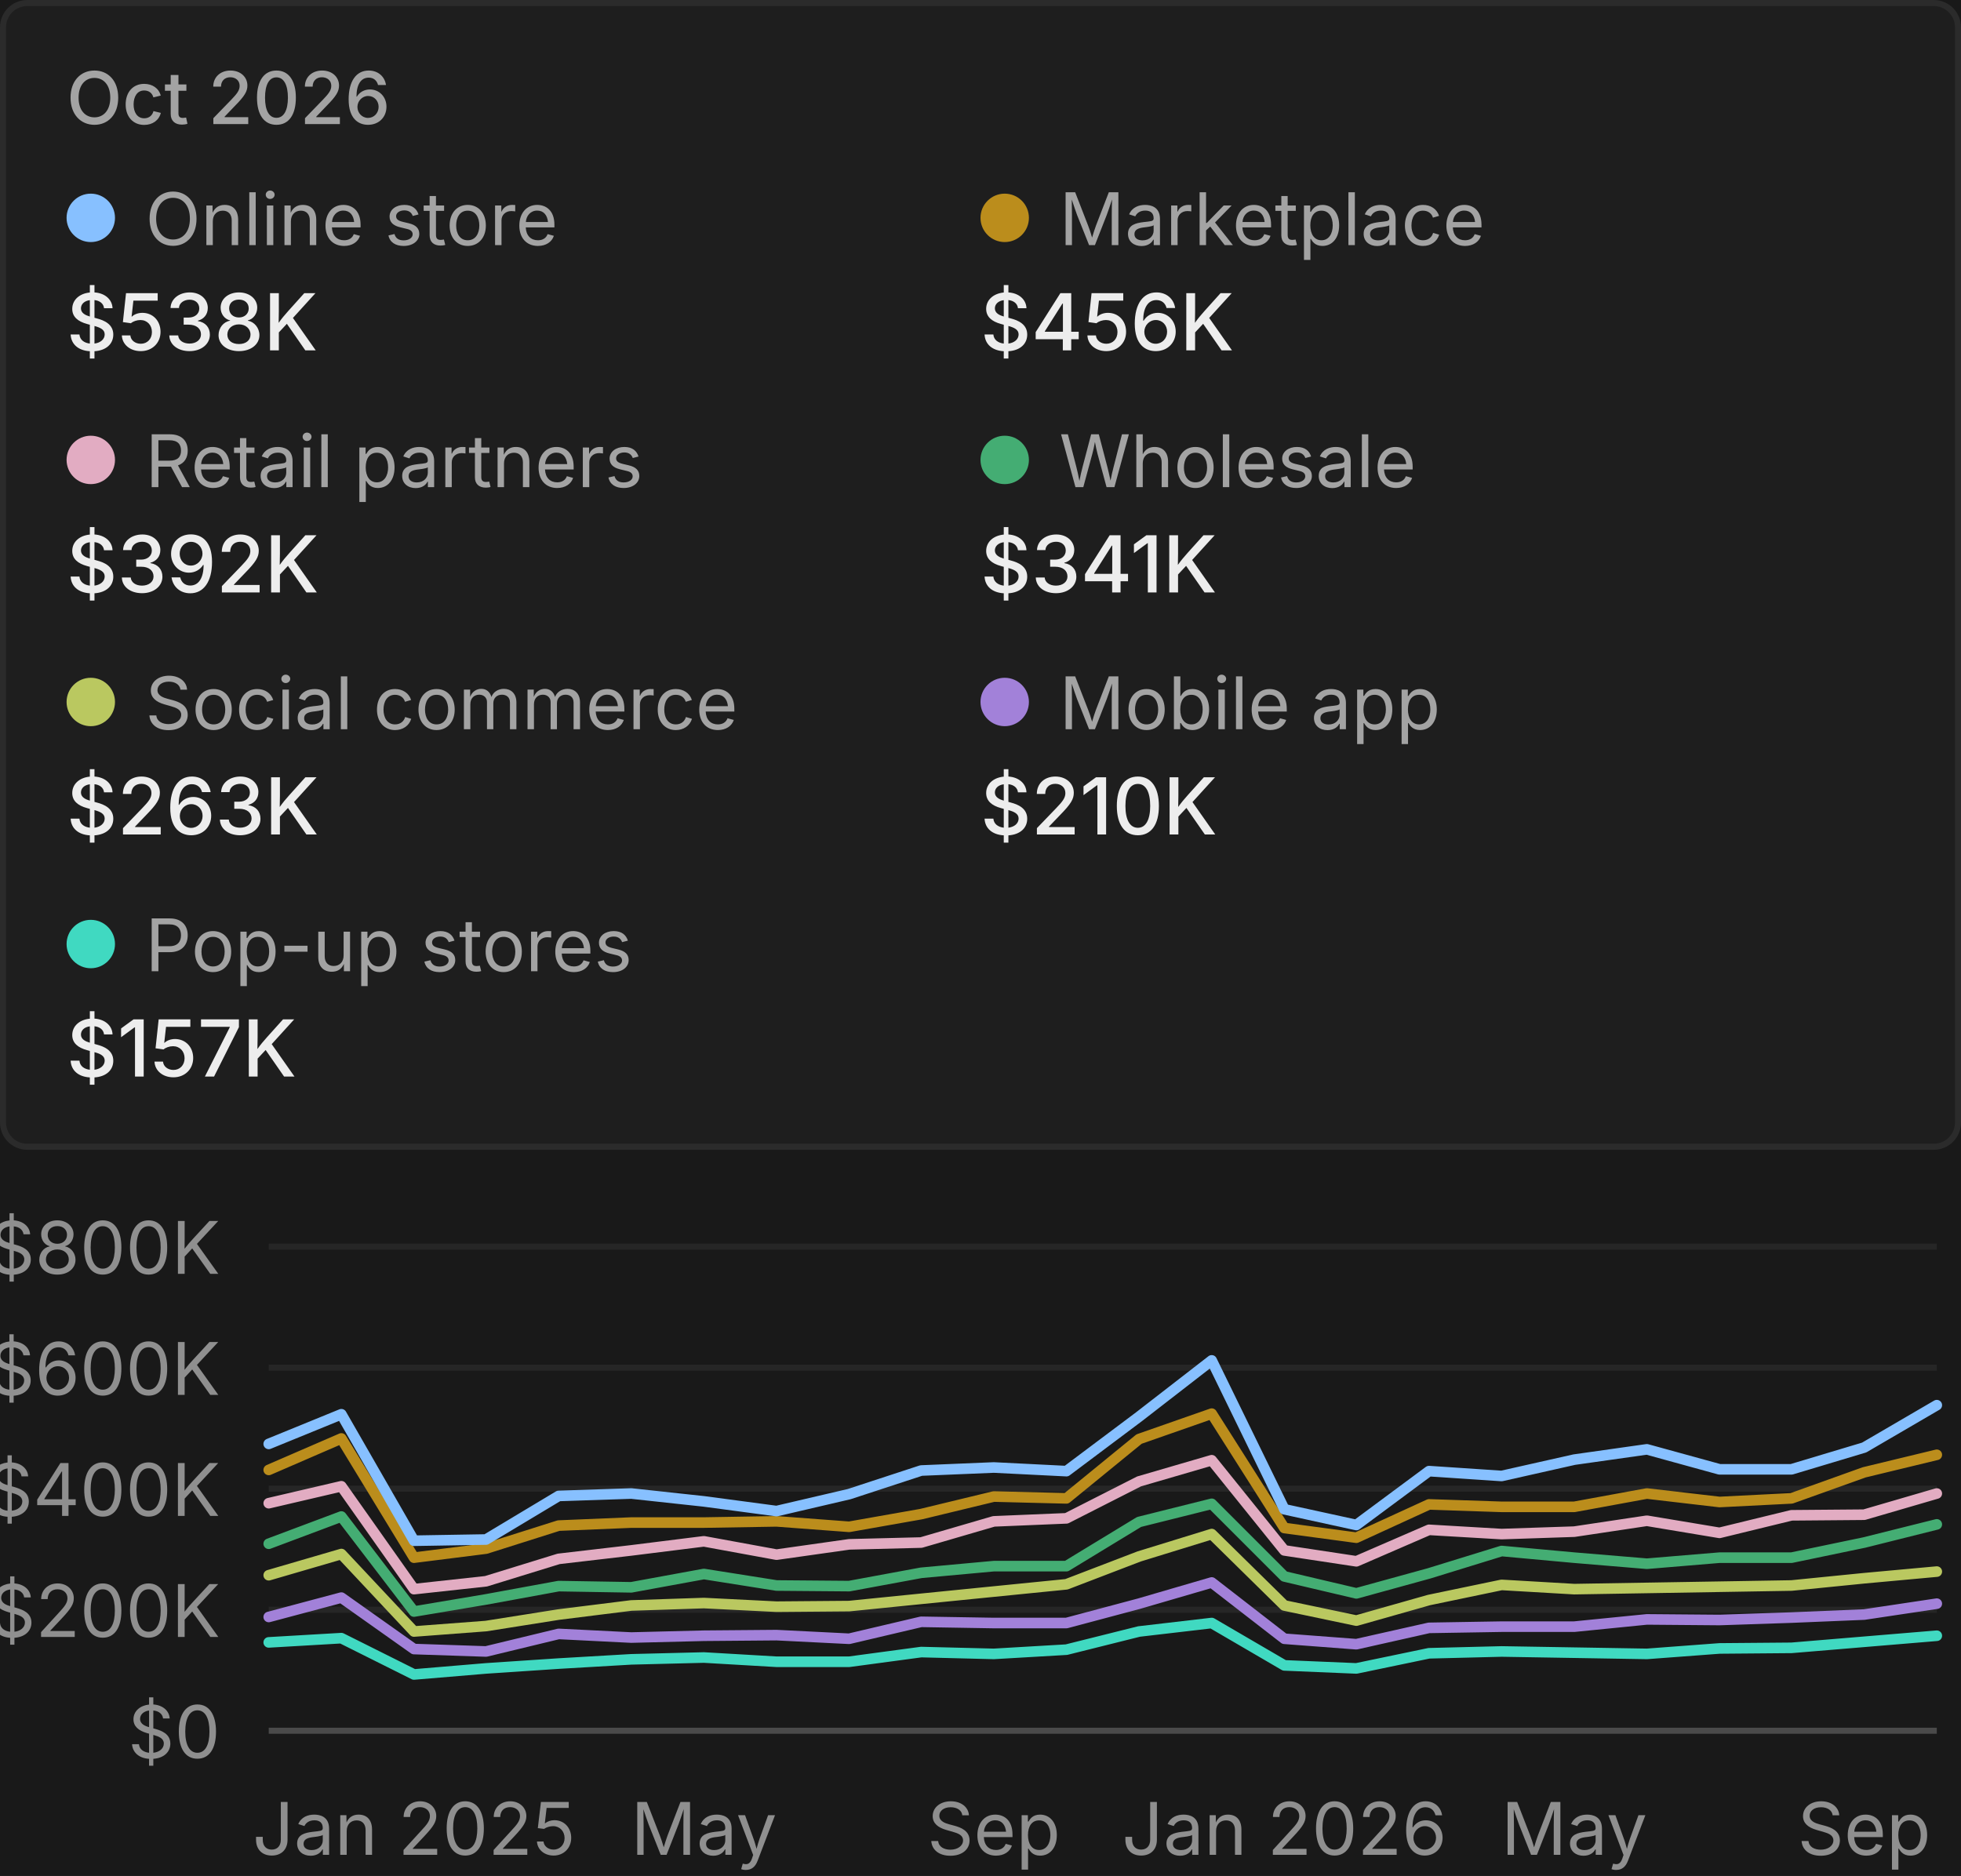
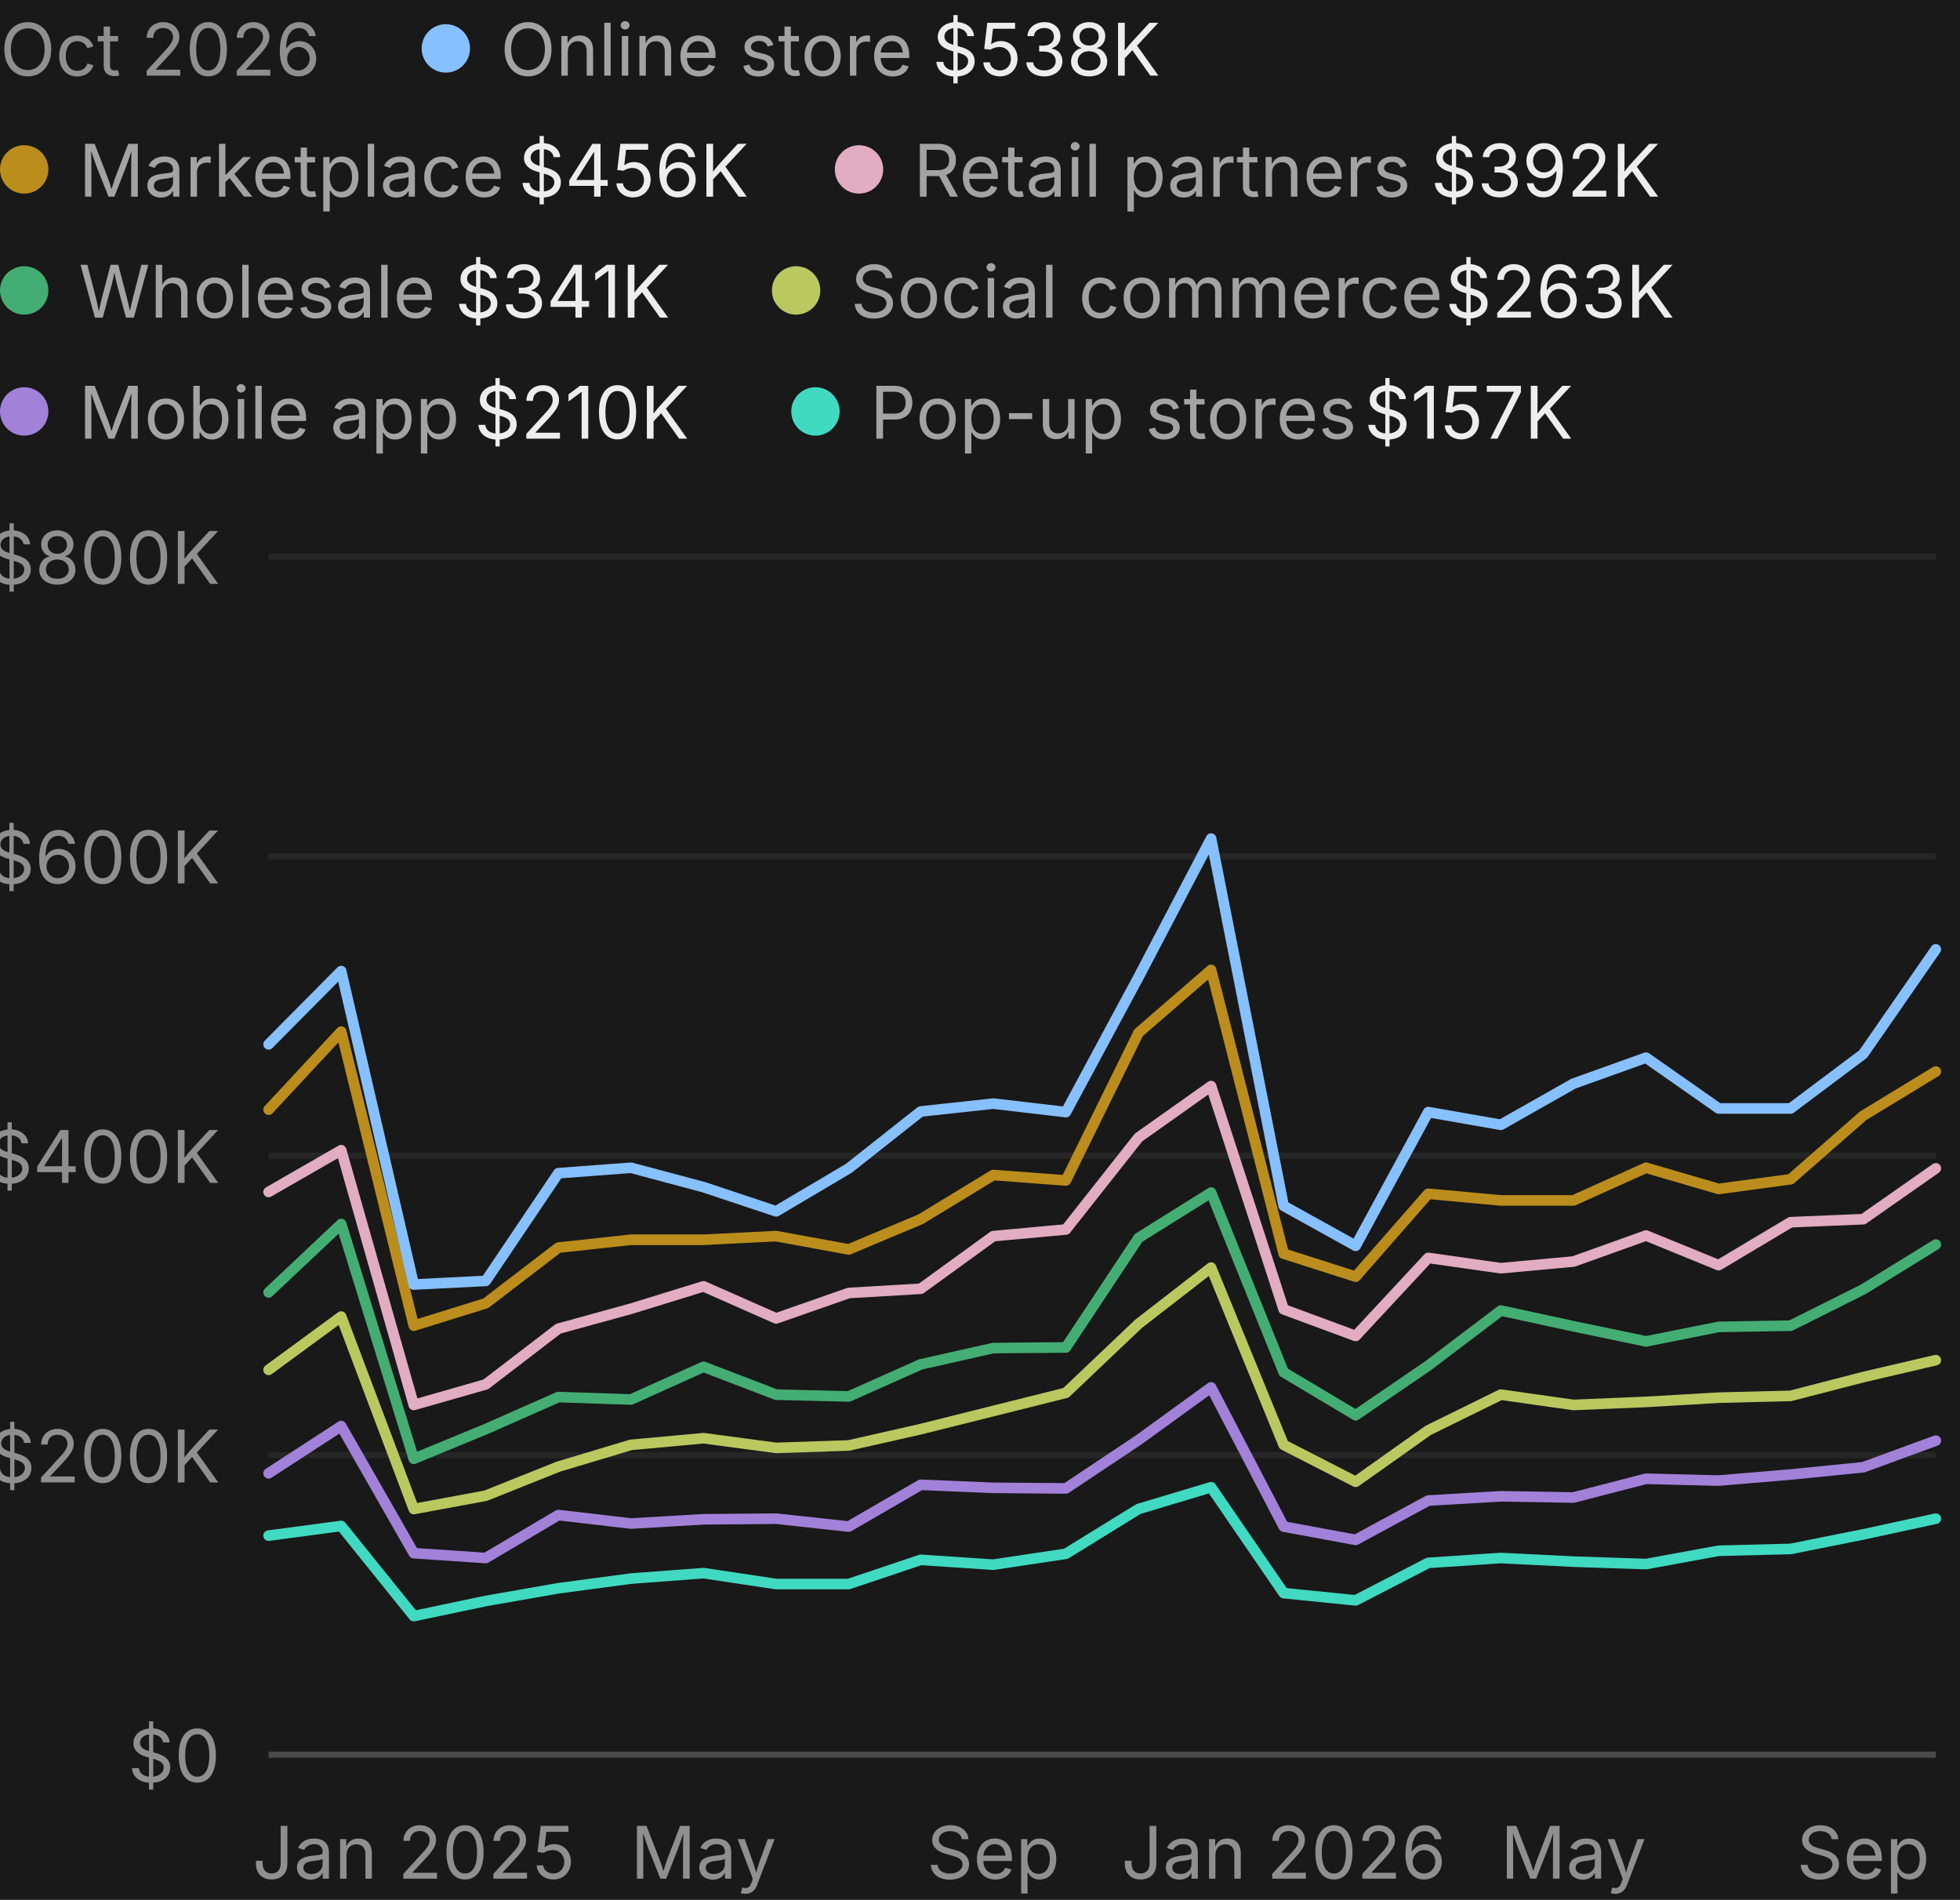
- <svg xmlns="http://www.w3.org/2000/svg" font-family="IBM Plex Sans, system-ui, -apple-system, &quot;Segoe UI&quot;, sans-serif" width="324" height="310" viewBox="0 0 324 310" role="img" aria-label="Revenue by channel" data-hm-kind="line" data-hm-x="44.4,320,24" data-hm-y="0,800000,286,206" data-hm-plot="44.4,206,320,286" data-hm-readout="1">
-   <rect width="324" height="310" fill="#191919" />
+ <svg xmlns="http://www.w3.org/2000/svg" font-family="IBM Plex Sans, system-ui, -apple-system, &quot;Segoe UI&quot;, sans-serif" width="324" height="314" viewBox="0 0 324 314" role="img" aria-label="Revenue by channel" data-hm-kind="line" data-hm-x="44.4,320,24" data-hm-y="0,800000,290,92" data-hm-plot="44.4,92,320,290" data-hm-readout="1">
+   <rect width="324" height="314" fill="#191919" />
  <g class="hm-readout">
-     <rect x="0.5" y="0.5" width="323" height="189" rx="4" fill="#1e1e1e" stroke="#2b2b2b" />
-     <text x="11" y="20.5" font-size="12" font-weight="500" class="hm-rh" fill="#a3a3a3">Oct 2026</text>
-     <circle cx="15" cy="36" r="4" fill="#87c0ff" />
-     <text x="24" y="40.5" font-size="12" fill="#a3a3a3">Online store</text>
-     <text x="11" y="57.9" font-size="13" font-weight="500" class="hm-rv hm-rv-0" fill="#ededed">$538K</text>
-     <circle cx="166" cy="36" r="4" fill="#bb8d1c" />
-     <text x="175" y="40.5" font-size="12" fill="#a3a3a3">Marketplace</text>
-     <text x="162" y="57.9" font-size="13" font-weight="500" class="hm-rv hm-rv-1" fill="#ededed">$456K</text>
-     <circle cx="15" cy="76" r="4" fill="#e2acc2" />
-     <text x="24" y="80.5" font-size="12" fill="#a3a3a3">Retail partners</text>
-     <text x="11" y="97.9" font-size="13" font-weight="500" class="hm-rv hm-rv-2" fill="#ededed">$392K</text>
-     <circle cx="166" cy="76" r="4" fill="#44ad73" />
-     <text x="175" y="80.5" font-size="12" fill="#a3a3a3">Wholesale</text>
-     <text x="162" y="97.9" font-size="13" font-weight="500" class="hm-rv hm-rv-3" fill="#ededed">$341K</text>
-     <circle cx="15" cy="116" r="4" fill="#bac860" />
-     <text x="24" y="120.5" font-size="12" fill="#a3a3a3">Social commerce</text>
-     <text x="11" y="137.9" font-size="13" font-weight="500" class="hm-rv hm-rv-4" fill="#ededed">$263K</text>
-     <circle cx="166" cy="116" r="4" fill="#a281d9" />
-     <text x="175" y="120.5" font-size="12" fill="#a3a3a3">Mobile app</text>
-     <text x="162" y="137.9" font-size="13" font-weight="500" class="hm-rv hm-rv-5" fill="#ededed">$210K</text>
-     <circle cx="15" cy="156" r="4" fill="#40d9c1" />
-     <text x="24" y="160.5" font-size="12" fill="#a3a3a3">Pop-up stores</text>
-     <text x="11" y="177.9" font-size="13" font-weight="500" class="hm-rv hm-rv-6" fill="#ededed">$157K</text>
+     <text x="0" y="12.5" font-size="12" class="hm-rh" fill="#8f8f8f">Oct 2026</text>
+     <circle cx="73.7" cy="8" r="4" fill="#87c0ff" />
+     <text x="82.7" y="12.5" font-size="12" fill="#a3a3a3">Online store</text>
+     <text x="154.1" y="12.5" font-size="12" class="hm-rv hm-rv-0" fill="#ededed">$538K</text>
+     <circle cx="4" cy="28" r="4" fill="#bb8d1c" />
+     <text x="13" y="32.5" font-size="12" fill="#a3a3a3">Marketplace</text>
+     <text x="85.7" y="32.5" font-size="12" class="hm-rv hm-rv-1" fill="#ededed">$456K</text>
+     <circle cx="142" cy="28" r="4" fill="#e2acc2" />
+     <text x="151" y="32.5" font-size="12" fill="#a3a3a3">Retail partners</text>
+     <text x="236.5" y="32.5" font-size="12" class="hm-rv hm-rv-2" fill="#ededed">$392K</text>
+     <circle cx="4" cy="48" r="4" fill="#44ad73" />
+     <text x="13" y="52.5" font-size="12" fill="#a3a3a3">Wholesale</text>
+     <text x="75.2" y="52.5" font-size="12" class="hm-rv hm-rv-3" fill="#ededed">$341K</text>
+     <circle cx="131.6" cy="48" r="4" fill="#bac860" />
+     <text x="140.6" y="52.5" font-size="12" fill="#a3a3a3">Social commerce</text>
+     <text x="238.9" y="52.5" font-size="12" class="hm-rv hm-rv-4" fill="#ededed">$263K</text>
+     <circle cx="4" cy="68" r="4" fill="#a281d9" />
+     <text x="13" y="72.5" font-size="12" fill="#a3a3a3">Mobile app</text>
+     <text x="78.4" y="72.5" font-size="12" class="hm-rv hm-rv-5" fill="#ededed">$210K</text>
+     <circle cx="134.8" cy="68" r="4" fill="#40d9c1" />
+     <text x="143.8" y="72.5" font-size="12" fill="#a3a3a3">Pop-up stores</text>
+     <text x="225.5" y="72.5" font-size="12" class="hm-rv hm-rv-6" fill="#ededed">$157K</text>
  </g>
-   <line x1="44.4" y1="286" x2="320" y2="286" stroke="#4a4a4a" />
-   <text x="36.4" y="290.5" font-size="12" text-anchor="end" fill="#8f8f8f">$0</text>
-   <line x1="44.4" y1="266" x2="320" y2="266" stroke="#262626" />
-   <text x="36.4" y="270.5" font-size="12" text-anchor="end" fill="#8f8f8f">$200K</text>
-   <line x1="44.4" y1="246" x2="320" y2="246" stroke="#262626" />
-   <text x="36.4" y="250.5" font-size="12" text-anchor="end" fill="#8f8f8f">$400K</text>
-   <line x1="44.4" y1="226" x2="320" y2="226" stroke="#262626" />
-   <text x="36.4" y="230.5" font-size="12" text-anchor="end" fill="#8f8f8f">$600K</text>
-   <line x1="44.4" y1="206" x2="320" y2="206" stroke="#262626" />
-   <text x="36.4" y="210.5" font-size="12" text-anchor="end" fill="#8f8f8f">$800K</text>
-   <path d="M44.4,271.4L56.4,270.7L68.4,276.7L80.3,275.7L92.3,274.9L104.3,274.2L116.3,273.9L128.3,274.6L140.3,274.6L152.2,273L164.2,273.3L176.2,272.6L188.2,269.6L200.2,268.2L212.2,275.2L224.1,275.7L236.1,273.2L248.1,272.9L260.1,273.1L272.1,273.3L284.1,272.4L296,272.3L308,271.3L320,270.3" fill="none" stroke="#40d9c1" stroke-width="1.75" stroke-linejoin="round" stroke-linecap="round" />
-   <path d="M44.4,267.2L56.4,264L68.4,272.5L80.3,272.9L92.3,270L104.3,270.6L116.3,270.3L128.3,270.2L140.3,270.8L152.2,268L164.2,268.2L176.2,268.2L188.2,265L200.2,261.5L212.2,270.8L224.1,271.7L236.1,269L248.1,268.8L260.1,268.8L272.1,267.6L284.1,267.7L296,267.3L308,266.8L320,265" fill="none" stroke="#a281d9" stroke-width="1.75" stroke-linejoin="round" stroke-linecap="round" />
-   <path d="M44.4,260.3L56.4,256.8L68.4,269.6L80.3,268.7L92.3,266.8L104.3,265.3L116.3,264.9L128.3,265.5L140.3,265.4L152.2,264.2L164.2,263L176.2,261.8L188.2,257.2L200.2,253.5L212.2,265.3L224.1,267.8L236.1,264.4L248.1,261.9L260.1,262.6L272.1,262.4L284.1,262.2L296,262L308,260.8L320,259.7" fill="none" stroke="#bac860" stroke-width="1.75" stroke-linejoin="round" stroke-linecap="round" />
-   <path d="M44.4,255.1L56.4,250.6L68.4,266.3L80.3,264.3L92.3,262.1L104.3,262.3L116.3,260.1L128.3,262L140.3,262.1L152.2,259.9L164.2,258.8L176.2,258.8L188.2,251.5L200.2,248.5L212.2,260.5L224.1,263.3L236.1,260L248.1,256.3L260.1,257.4L272.1,258.4L284.1,257.4L296,257.4L308,254.9L320,251.9" fill="none" stroke="#44ad73" stroke-width="1.75" stroke-linejoin="round" stroke-linecap="round" />
-   <path d="M44.4,248.4L56.4,245.6L68.4,262.6L80.3,261.3L92.3,257.6L104.3,256.2L116.3,254.7L128.3,256.9L140.3,255.2L152.2,254.9L164.2,251.4L176.2,250.9L188.2,244.8L200.2,241.3L212.2,256.2L224.1,258L236.1,252.8L248.1,253.5L260.1,253.1L272.1,251.3L284.1,253.3L296,250.4L308,250.3L320,246.8" fill="none" stroke="#e2acc2" stroke-width="1.75" stroke-linejoin="round" stroke-linecap="round" />
-   <path d="M44.4,242.9L56.4,237.7L68.4,257.4L80.3,255.9L92.3,252.1L104.3,251.6L116.3,251.6L128.3,251.4L140.3,252.3L152.2,250.2L164.2,247.3L176.2,247.6L188.2,237.8L200.2,233.6L212.2,252.5L224.1,254.1L236.1,248.6L248.1,249L260.1,249L272.1,246.8L284.1,248.2L296,247.6L308,243.3L320,240.4" fill="none" stroke="#bb8d1c" stroke-width="1.75" stroke-linejoin="round" stroke-linecap="round" />
-   <path d="M44.4,238.6L56.4,233.7L68.4,254.6L80.3,254.4L92.3,247.2L104.3,246.8L116.3,248.1L128.3,249.7L140.3,246.9L152.2,243L164.2,242.5L176.2,243.1L188.2,234.1L200.2,224.8L212.2,249.4L224.1,252L236.1,243.1L248.1,243.9L260.1,241.2L272.1,239.5L284.1,242.8L296,242.8L308,239.2L320,232.2" fill="none" stroke="#87c0ff" stroke-width="1.75" stroke-linejoin="round" stroke-linecap="round" />
-   <text x="68.4" y="306.5" font-size="12" text-anchor="middle" fill="#8f8f8f">Jan 2025</text>
-   <text x="116.3" y="306.5" font-size="12" text-anchor="middle" fill="#8f8f8f">May</text>
-   <text x="164.2" y="306.5" font-size="12" text-anchor="middle" fill="#8f8f8f">Sep</text>
-   <text x="212.2" y="306.5" font-size="12" text-anchor="middle" fill="#8f8f8f">Jan 2026</text>
-   <text x="260.1" y="306.5" font-size="12" text-anchor="middle" fill="#8f8f8f">May</text>
-   <text x="308" y="306.5" font-size="12" text-anchor="middle" fill="#8f8f8f">Sep</text>
+   <line x1="44.4" y1="290" x2="320" y2="290" stroke="#4a4a4a" />
+   <text x="36.4" y="294.5" font-size="12" text-anchor="end" fill="#8f8f8f">$0</text>
+   <line x1="44.4" y1="240.5" x2="320" y2="240.5" stroke="#262626" />
+   <text x="36.4" y="245" font-size="12" text-anchor="end" fill="#8f8f8f">$200K</text>
+   <line x1="44.4" y1="191" x2="320" y2="191" stroke="#262626" />
+   <text x="36.4" y="195.5" font-size="12" text-anchor="end" fill="#8f8f8f">$400K</text>
+   <line x1="44.4" y1="141.5" x2="320" y2="141.5" stroke="#262626" />
+   <text x="36.4" y="146" font-size="12" text-anchor="end" fill="#8f8f8f">$600K</text>
+   <line x1="44.4" y1="92" x2="320" y2="92" stroke="#262626" />
+   <text x="36.4" y="96.5" font-size="12" text-anchor="end" fill="#8f8f8f">$800K</text>
+   <path d="M44.4,253.8L56.4,252.2L68.4,267.1L80.3,264.6L92.3,262.5L104.3,260.9L116.3,260L128.3,261.8L140.3,261.8L152.2,257.8L164.2,258.6L176.2,256.8L188.2,249.4L200.2,245.8L212.2,263.3L224.1,264.5L236.1,258.3L248.1,257.5L260.1,258.1L272.1,258.5L284.1,256.3L296,256L308,253.6L320,251" fill="none" stroke="#40d9c1" stroke-width="1.75" stroke-linejoin="round" stroke-linecap="round" />
+   <path d="M44.4,243.5L56.4,235.7L68.4,256.7L80.3,257.5L92.3,250.4L104.3,251.8L116.3,251.1L128.3,251L140.3,252.3L152.2,245.4L164.2,245.9L176.2,246L188.2,238L200.2,229.3L212.2,252.3L224.1,254.5L236.1,248L248.1,247.3L260.1,247.5L272.1,244.4L284.1,244.7L296,243.7L308,242.5L320,238.1" fill="none" stroke="#a281d9" stroke-width="1.75" stroke-linejoin="round" stroke-linecap="round" />
+   <path d="M44.4,226.4L56.4,217.6L68.4,249.4L80.3,247.2L92.3,242.4L104.3,238.8L116.3,237.7L128.3,239.3L140.3,238.9L152.2,236.2L164.2,233.2L176.2,230.2L188.2,218.8L200.2,209.5L212.2,238.8L224.1,244.9L236.1,236.4L248.1,230.5L260.1,232.2L272.1,231.7L284.1,231L296,230.7L308,227.6L320,224.8" fill="none" stroke="#bac860" stroke-width="1.75" stroke-linejoin="round" stroke-linecap="round" />
+   <path d="M44.4,213.6L56.4,202.3L68.4,241.1L80.3,236.2L92.3,230.9L104.3,231.3L116.3,225.9L128.3,230.5L140.3,230.8L152.2,225.5L164.2,222.8L176.2,222.7L188.2,204.6L200.2,197.1L212.2,226.8L224.1,233.9L236.1,225.7L248.1,216.6L260.1,219.2L272.1,221.7L284.1,219.3L296,219.1L308,213.1L320,205.7" fill="none" stroke="#44ad73" stroke-width="1.75" stroke-linejoin="round" stroke-linecap="round" />
+   <path d="M44.4,197L56.4,190.1L68.4,232.2L80.3,228.8L92.3,219.6L104.3,216.3L116.3,212.6L128.3,217.9L140.3,213.7L152.2,213L164.2,204.3L176.2,203.2L188.2,188L200.2,179.5L212.2,216.4L224.1,220.8L236.1,207.9L248.1,209.6L260.1,208.5L272.1,204.2L284.1,209.1L296,202L308,201.5L320,193.1" fill="none" stroke="#e2acc2" stroke-width="1.75" stroke-linejoin="round" stroke-linecap="round" />
+   <path d="M44.4,183.4L56.4,170.5L68.4,219.1L80.3,215.4L92.3,206.2L104.3,204.9L116.3,204.9L128.3,204.3L140.3,206.5L152.2,201.5L164.2,194.2L176.2,195.1L188.2,170.7L200.2,160.3L212.2,207.2L224.1,211L236.1,197.3L248.1,198.4L260.1,198.4L272.1,193L284.1,196.5L296,194.9L308,184.4L320,177.1" fill="none" stroke="#bb8d1c" stroke-width="1.75" stroke-linejoin="round" stroke-linecap="round" />
+   <path d="M44.4,172.6L56.4,160.5L68.4,212.3L80.3,211.7L92.3,193.9L104.3,193L116.3,196.2L128.3,200.2L140.3,193.1L152.2,183.7L164.2,182.4L176.2,183.8L188.2,161.5L200.2,138.6L212.2,199.3L224.1,205.9L236.1,183.8L248.1,185.9L260.1,179.1L272.1,174.8L284.1,183.2L296,183.2L308,174.2L320,156.9" fill="none" stroke="#87c0ff" stroke-width="1.75" stroke-linejoin="round" stroke-linecap="round" />
+   <text x="68.4" y="310.5" font-size="12" text-anchor="middle" fill="#8f8f8f">Jan 2025</text>
+   <text x="116.3" y="310.5" font-size="12" text-anchor="middle" fill="#8f8f8f">May</text>
+   <text x="164.2" y="310.5" font-size="12" text-anchor="middle" fill="#8f8f8f">Sep</text>
+   <text x="212.2" y="310.5" font-size="12" text-anchor="middle" fill="#8f8f8f">Jan 2026</text>
+   <text x="260.1" y="310.5" font-size="12" text-anchor="middle" fill="#8f8f8f">May</text>
+   <text x="308" y="310.5" font-size="12" text-anchor="middle" fill="#8f8f8f">Sep</text>
</svg>
